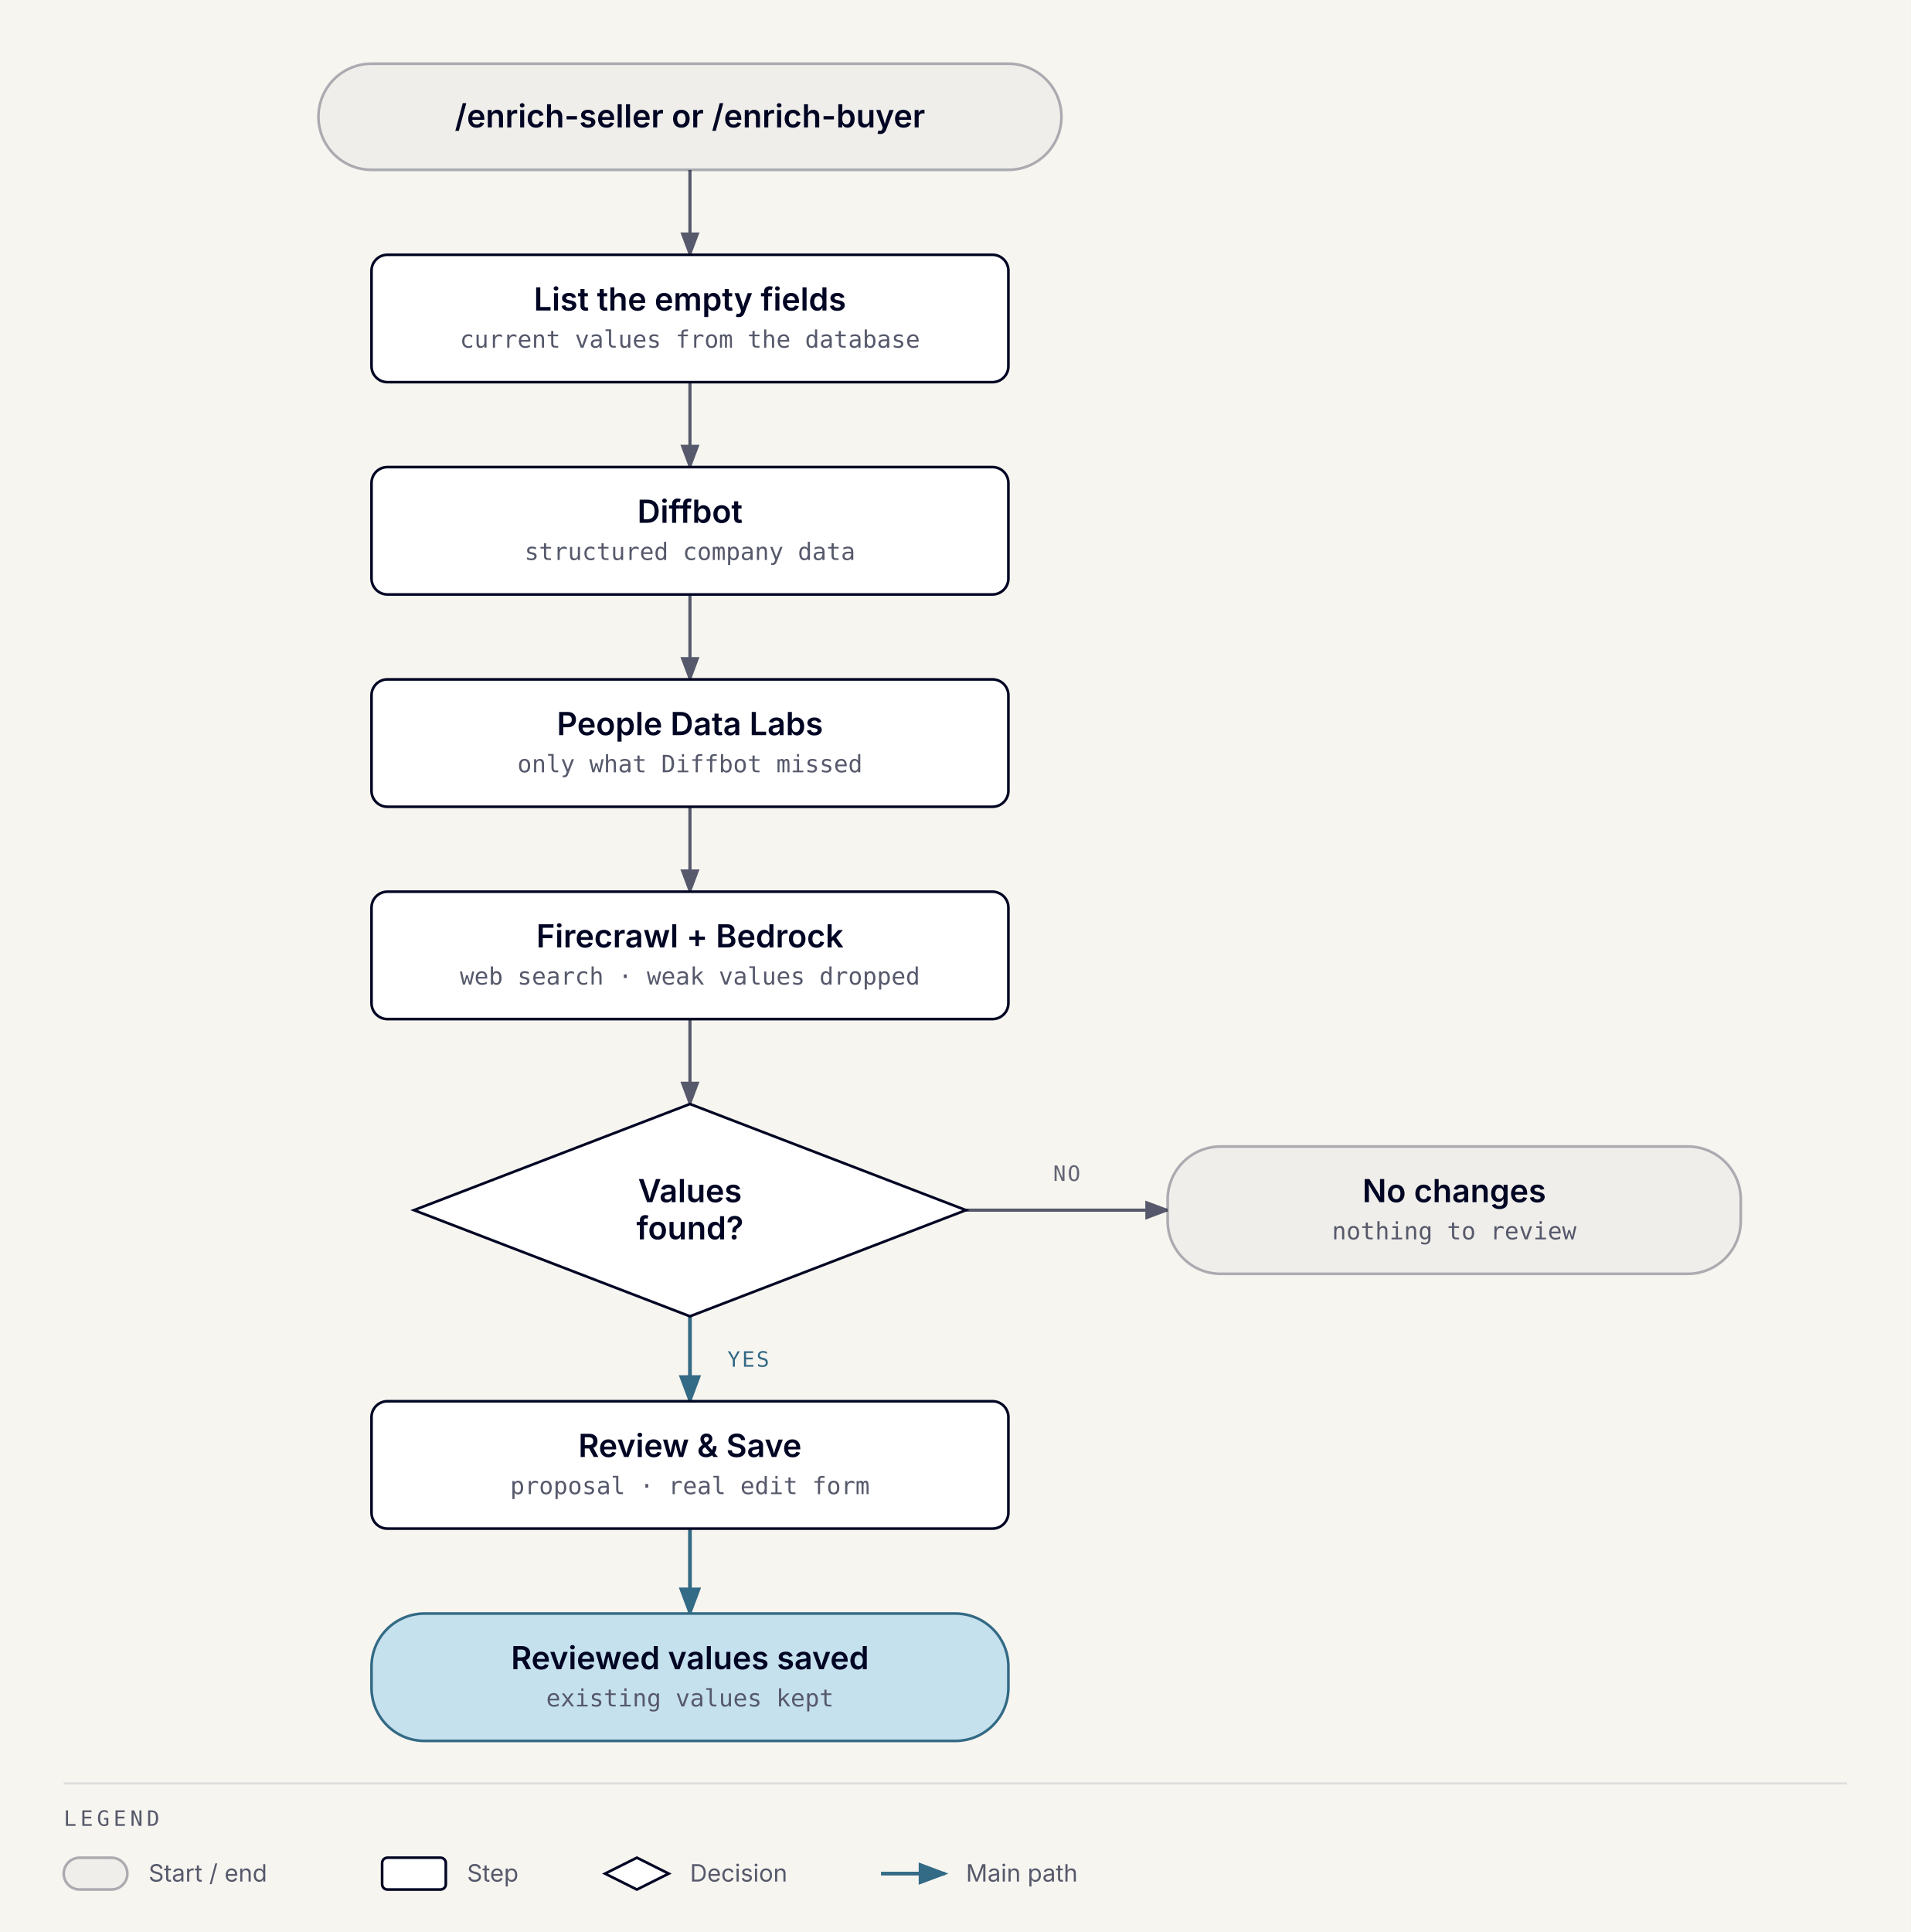
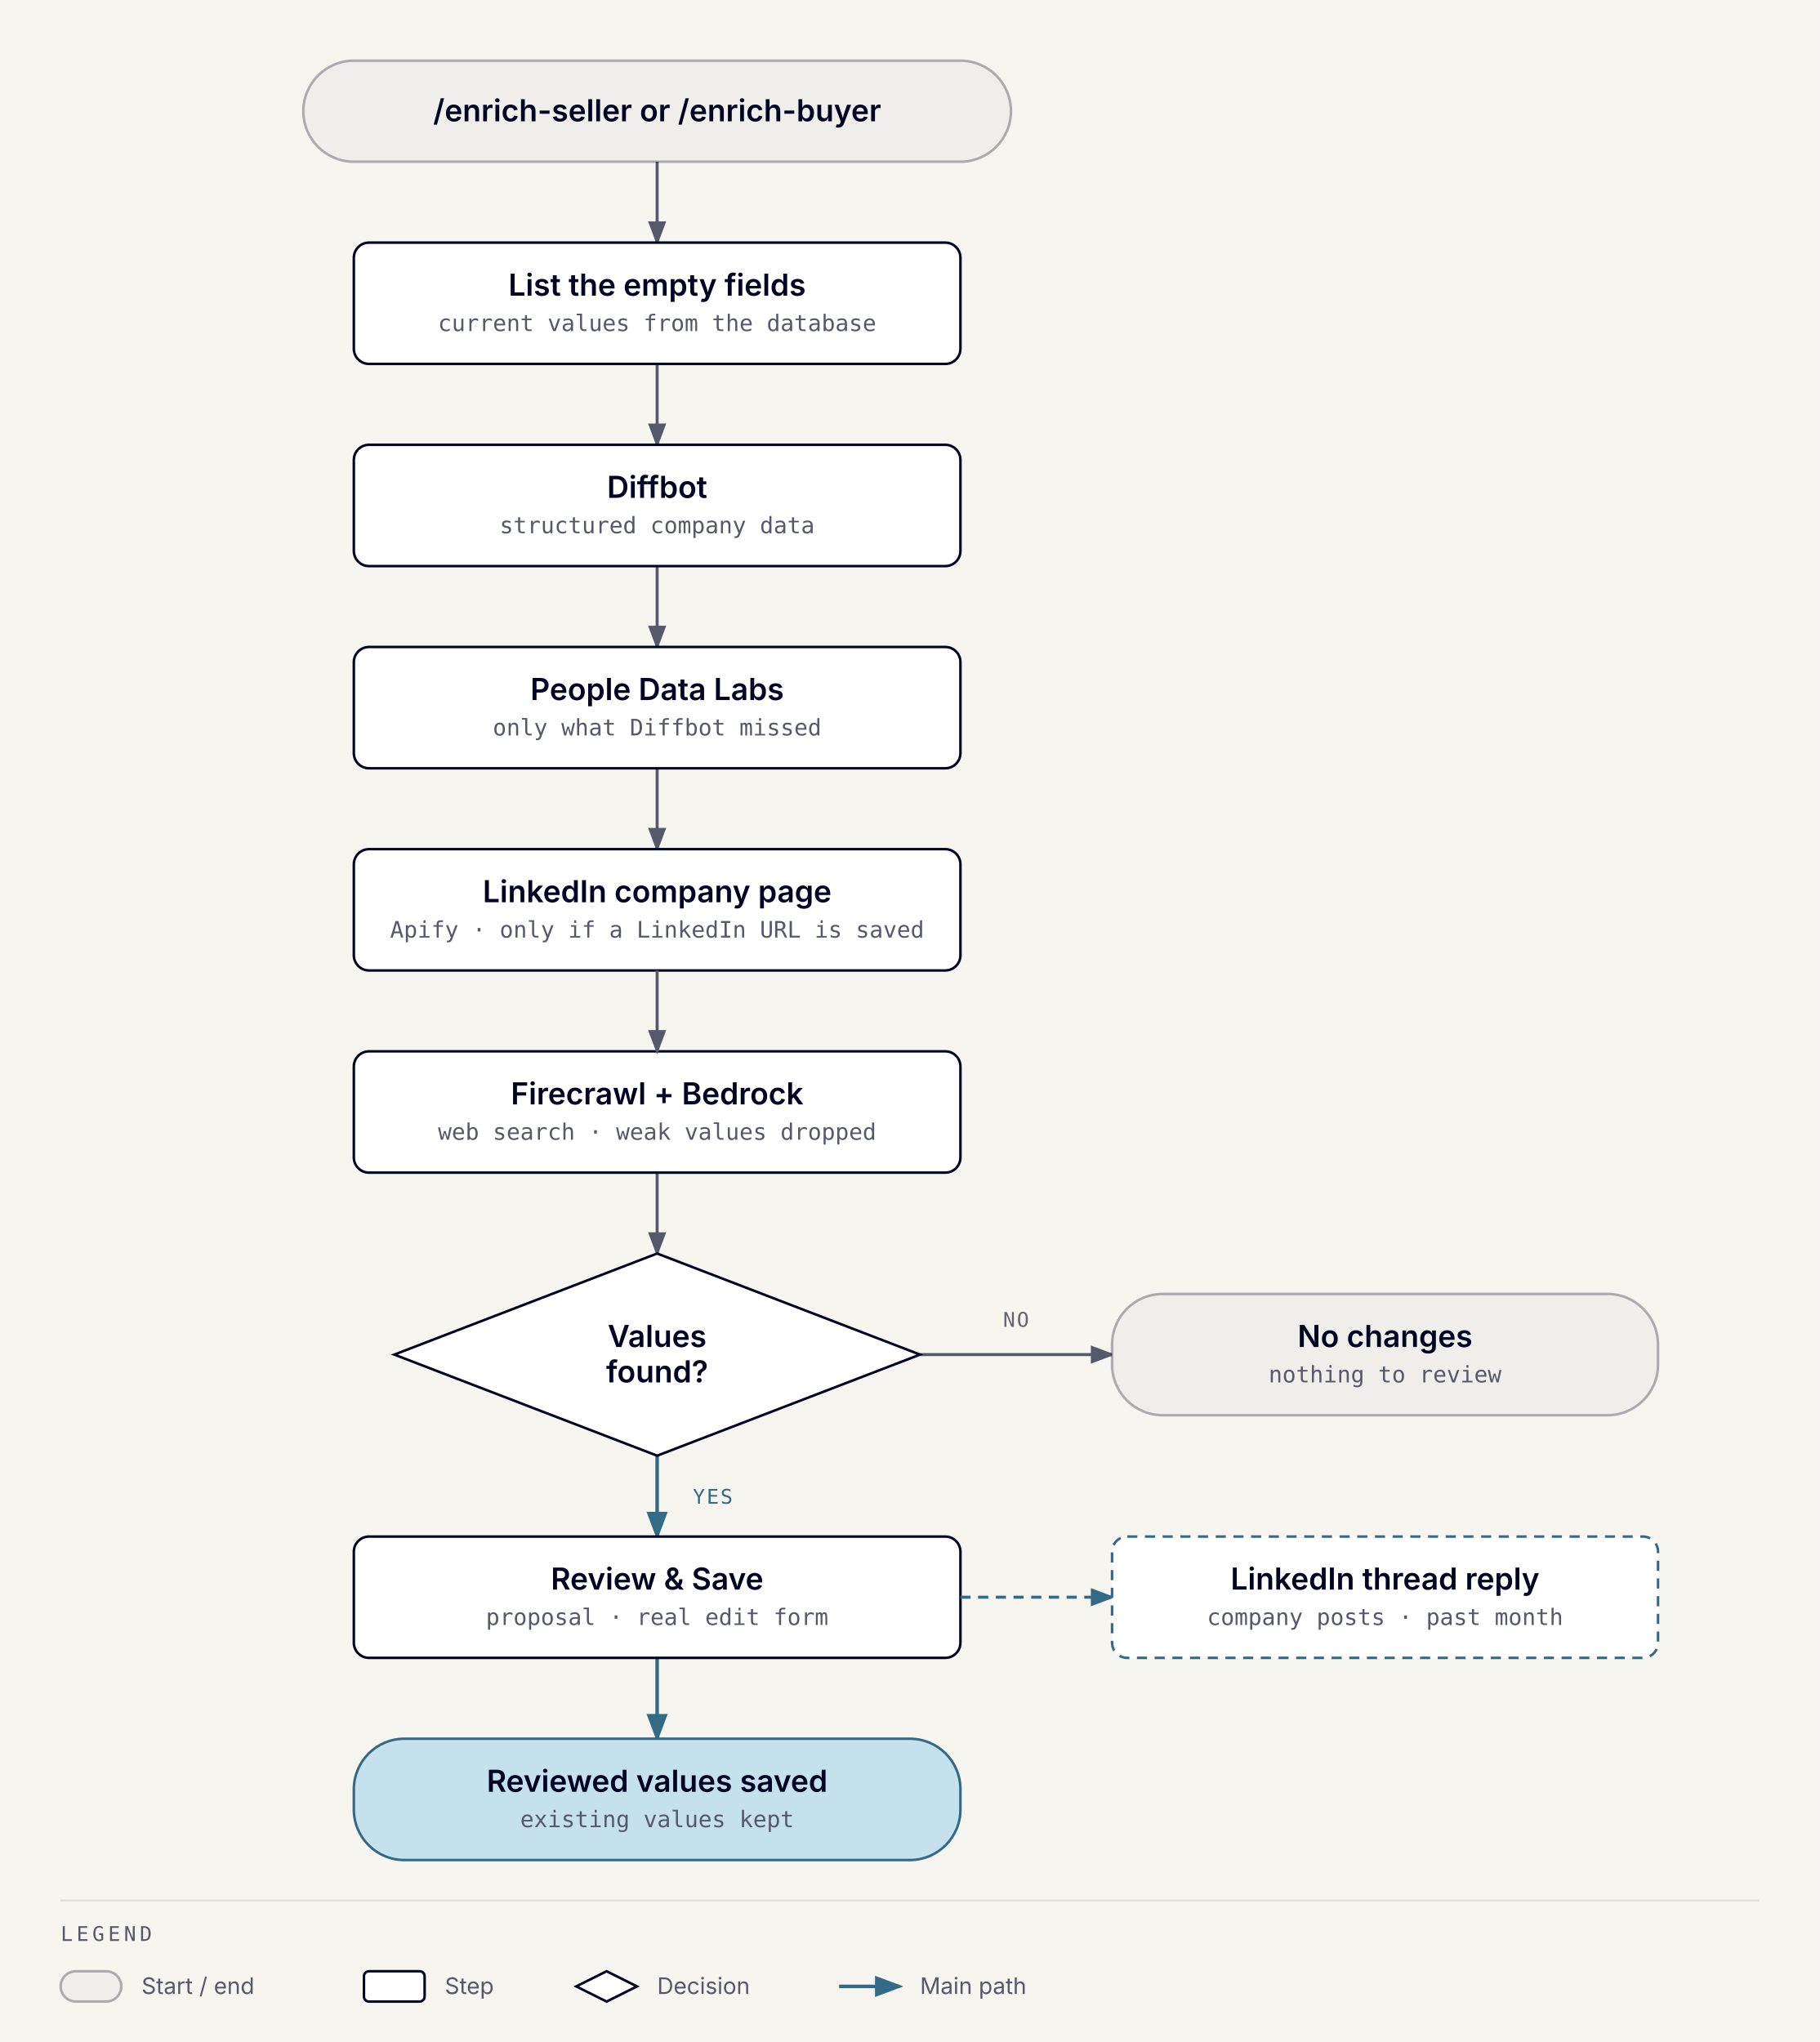
- <svg xmlns="http://www.w3.org/2000/svg" viewBox="0 0 720 728" role="img" aria-labelledby="toolkit-enrichment-waterfall-title toolkit-enrichment-waterfall-desc" id="toolkit-enrichment-waterfall-root">
+ <svg xmlns="http://www.w3.org/2000/svg" viewBox="0 0 720 808" role="img" aria-labelledby="toolkit-enrichment-waterfall-title toolkit-enrichment-waterfall-desc" id="toolkit-enrichment-waterfall-root">
  <defs>
    <style>#toolkit-enrichment-waterfall-root { font-family: 'Inter', system-ui, -apple-system, 'Segoe UI', sans-serif; color: #000523; }
      #toolkit-enrichment-waterfall-root .diagram-container { width: 100%; overflow-x: auto; }
      #toolkit-enrichment-waterfall-root .diagram-container { overflow-x: visible; }</style>
    <marker id="toolkit-enrichment-waterfall-arrow" markerWidth="8" markerHeight="6" refX="7" refY="3" orient="auto">
      <polygon points="0 0, 8 3, 0 6" fill="#56596b" />
    </marker>
    <marker id="toolkit-enrichment-waterfall-arrow-accent" markerWidth="8" markerHeight="6" refX="7" refY="3" orient="auto">
      <polygon points="0 0, 8 3, 0 6" fill="#336a85" />
    </marker>
    <marker id="toolkit-enrichment-waterfall-arrow-link" markerWidth="8" markerHeight="6" refX="7" refY="3" orient="auto">
      <polygon points="0 0, 8 3, 0 6" fill="#336a85" />
    </marker>
  </defs>
  <rect width="100%" height="100%" fill="#f7f5f0" />
  <line x1="260" y1="64" x2="260" y2="96" stroke="#56596b" stroke-width="1.2" marker-end="url(#toolkit-enrichment-waterfall-arrow)" />
  <line x1="260" y1="144" x2="260" y2="176" stroke="#56596b" stroke-width="1.2" marker-end="url(#toolkit-enrichment-waterfall-arrow)" />
  <line x1="260" y1="224" x2="260" y2="256" stroke="#56596b" stroke-width="1.2" marker-end="url(#toolkit-enrichment-waterfall-arrow)" />
  <line x1="260" y1="304" x2="260" y2="336" stroke="#56596b" stroke-width="1.2" marker-end="url(#toolkit-enrichment-waterfall-arrow)" />
-   <line x1="260" y1="384" x2="260" y2="416" stroke="#56596b" stroke-width="1.2" marker-end="url(#toolkit-enrichment-waterfall-arrow)" />
-   <line x1="364" y1="456" x2="440" y2="456" stroke="#56596b" stroke-width="1.2" marker-end="url(#toolkit-enrichment-waterfall-arrow)" />
-   <line x1="260" y1="496" x2="260" y2="528" stroke="#336a85" stroke-width="1.4" marker-end="url(#toolkit-enrichment-waterfall-arrow-accent)" />
+   <line x1="260" y1="464" x2="260" y2="496" stroke="#56596b" stroke-width="1.2" marker-end="url(#toolkit-enrichment-waterfall-arrow)" />
+   <line x1="364" y1="536" x2="440" y2="536" stroke="#56596b" stroke-width="1.2" marker-end="url(#toolkit-enrichment-waterfall-arrow)" />
  <line x1="260" y1="576" x2="260" y2="608" stroke="#336a85" stroke-width="1.4" marker-end="url(#toolkit-enrichment-waterfall-arrow-accent)" />
-   <rect x="390" y="436" width="24" height="12" rx="2" fill="#f7f5f0" />
-   <text x="402" y="445" fill="#636575" font-size="8" font-family="'Geist Mono', ui-monospace, Menlo, monospace" text-anchor="middle" letter-spacing="0.08em">NO</text>
-   <rect x="268" y="506" width="28" height="12" rx="2" fill="#f7f5f0" />
-   <text x="282" y="515" fill="#336a85" font-size="8" font-family="'Geist Mono', ui-monospace, Menlo, monospace" text-anchor="middle" letter-spacing="0.08em">YES</text>
+   <line x1="260" y1="656" x2="260" y2="688" stroke="#336a85" stroke-width="1.4" marker-end="url(#toolkit-enrichment-waterfall-arrow-accent)" />
+   <rect x="390" y="516" width="24" height="12" rx="2" fill="#f7f5f0" />
+   <text x="402" y="525" fill="#636575" font-size="8" font-family="'Geist Mono', ui-monospace, Menlo, monospace" text-anchor="middle" letter-spacing="0.08em">NO</text>
+   <rect x="268" y="586" width="28" height="12" rx="2" fill="#f7f5f0" />
+   <text x="282" y="595" fill="#336a85" font-size="8" font-family="'Geist Mono', ui-monospace, Menlo, monospace" text-anchor="middle" letter-spacing="0.08em">YES</text>
  <rect x="120" y="24" width="280" height="40" rx="20" fill="#f7f5f0" />
  <rect x="120" y="24" width="280" height="40" rx="20" fill="#000523" fill-opacity="0.03" stroke="#000523" stroke-opacity="0.30" stroke-width="1" />
  <text x="260" y="48" fill="#000523" font-size="12" font-weight="600" font-family="'Inter', system-ui, -apple-system, 'Segoe UI', sans-serif" text-anchor="middle">/enrich-seller or /enrich-buyer</text>
  <rect x="140" y="96" width="240" height="48" rx="6" fill="#ffffff" stroke="#000523" stroke-width="1" />
  <text x="260" y="117" fill="#000523" font-size="12" font-weight="600" font-family="'Inter', system-ui, -apple-system, 'Segoe UI', sans-serif" text-anchor="middle">List the empty fields</text>
  <text x="260" y="131" fill="#56596b" font-size="9" font-family="'Geist Mono', ui-monospace, Menlo, monospace" text-anchor="middle">current values from the database</text>
  <rect x="140" y="176" width="240" height="48" rx="6" fill="#ffffff" stroke="#000523" stroke-width="1" />
  <text x="260" y="197" fill="#000523" font-size="12" font-weight="600" font-family="'Inter', system-ui, -apple-system, 'Segoe UI', sans-serif" text-anchor="middle">Diffbot</text>
  <text x="260" y="211" fill="#56596b" font-size="9" font-family="'Geist Mono', ui-monospace, Menlo, monospace" text-anchor="middle">structured company data</text>
  <rect x="140" y="256" width="240" height="48" rx="6" fill="#ffffff" stroke="#000523" stroke-width="1" />
  <text x="260" y="277" fill="#000523" font-size="12" font-weight="600" font-family="'Inter', system-ui, -apple-system, 'Segoe UI', sans-serif" text-anchor="middle">People Data Labs</text>
  <text x="260" y="291" fill="#56596b" font-size="9" font-family="'Geist Mono', ui-monospace, Menlo, monospace" text-anchor="middle">only what Diffbot missed</text>
+   <rect x="140" y="416" width="240" height="48" rx="6" fill="#ffffff" stroke="#000523" stroke-width="1" />
+   <text x="260" y="437" fill="#000523" font-size="12" font-weight="600" font-family="'Inter', system-ui, -apple-system, 'Segoe UI', sans-serif" text-anchor="middle">Firecrawl + Bedrock</text>
+   <text x="260" y="451" fill="#56596b" font-size="9" font-family="'Geist Mono', ui-monospace, Menlo, monospace" text-anchor="middle">web search · weak values dropped</text>
+   <polygon points="260,496 364,536 260,576 156,536" fill="#ffffff" stroke="#000523" stroke-width="1" />
+   <text x="260" y="533" fill="#000523" font-size="12" font-weight="600" font-family="'Inter', system-ui, -apple-system, 'Segoe UI', sans-serif" text-anchor="middle">Values</text>
+   <text x="260" y="547" fill="#000523" font-size="12" font-weight="600" font-family="'Inter', system-ui, -apple-system, 'Segoe UI', sans-serif" text-anchor="middle">found?</text>
+   <rect x="440" y="512" width="216" height="48" rx="20" fill="#f7f5f0" />
+   <rect x="440" y="512" width="216" height="48" rx="20" fill="#000523" fill-opacity="0.03" stroke="#000523" stroke-opacity="0.30" stroke-width="1" />
+   <text x="548" y="533" fill="#000523" font-size="12" font-weight="600" font-family="'Inter', system-ui, -apple-system, 'Segoe UI', sans-serif" text-anchor="middle">No changes</text>
+   <text x="548" y="547" fill="#56596b" font-size="9" font-family="'Geist Mono', ui-monospace, Menlo, monospace" text-anchor="middle">nothing to review</text>
+   <rect x="140" y="608" width="240" height="48" rx="6" fill="#ffffff" stroke="#000523" stroke-width="1" />
+   <text x="260" y="629" fill="#000523" font-size="12" font-weight="600" font-family="'Inter', system-ui, -apple-system, 'Segoe UI', sans-serif" text-anchor="middle">Review &amp; Save</text>
+   <text x="260" y="643" fill="#56596b" font-size="9" font-family="'Geist Mono', ui-monospace, Menlo, monospace" text-anchor="middle">proposal · real edit form</text>
+   <rect x="140" y="688" width="240" height="48" rx="20" fill="#f7f5f0" />
+   <rect x="140" y="688" width="240" height="48" rx="20" fill="#c6e1ee" stroke="#336a85" stroke-width="1" />
+   <text x="260" y="709" fill="#000523" font-size="12" font-weight="600" font-family="'Inter', system-ui, -apple-system, 'Segoe UI', sans-serif" text-anchor="middle">Reviewed values saved</text>
+   <text x="260" y="723" fill="#56596b" font-size="9" font-family="'Geist Mono', ui-monospace, Menlo, monospace" text-anchor="middle">existing values kept</text>
  <rect x="140" y="336" width="240" height="48" rx="6" fill="#ffffff" stroke="#000523" stroke-width="1" />
-   <text x="260" y="357" fill="#000523" font-size="12" font-weight="600" font-family="'Inter', system-ui, -apple-system, 'Segoe UI', sans-serif" text-anchor="middle">Firecrawl + Bedrock</text>
-   <text x="260" y="371" fill="#56596b" font-size="9" font-family="'Geist Mono', ui-monospace, Menlo, monospace" text-anchor="middle">web search · weak values dropped</text>
-   <polygon points="260,416 364,456 260,496 156,456" fill="#ffffff" stroke="#000523" stroke-width="1" />
-   <text x="260" y="453" fill="#000523" font-size="12" font-weight="600" font-family="'Inter', system-ui, -apple-system, 'Segoe UI', sans-serif" text-anchor="middle">Values</text>
-   <text x="260" y="467" fill="#000523" font-size="12" font-weight="600" font-family="'Inter', system-ui, -apple-system, 'Segoe UI', sans-serif" text-anchor="middle">found?</text>
-   <rect x="440" y="432" width="216" height="48" rx="20" fill="#f7f5f0" />
-   <rect x="440" y="432" width="216" height="48" rx="20" fill="#000523" fill-opacity="0.03" stroke="#000523" stroke-opacity="0.30" stroke-width="1" />
-   <text x="548" y="453" fill="#000523" font-size="12" font-weight="600" font-family="'Inter', system-ui, -apple-system, 'Segoe UI', sans-serif" text-anchor="middle">No changes</text>
-   <text x="548" y="467" fill="#56596b" font-size="9" font-family="'Geist Mono', ui-monospace, Menlo, monospace" text-anchor="middle">nothing to review</text>
-   <rect x="140" y="528" width="240" height="48" rx="6" fill="#ffffff" stroke="#000523" stroke-width="1" />
-   <text x="260" y="549" fill="#000523" font-size="12" font-weight="600" font-family="'Inter', system-ui, -apple-system, 'Segoe UI', sans-serif" text-anchor="middle">Review &amp; Save</text>
-   <text x="260" y="563" fill="#56596b" font-size="9" font-family="'Geist Mono', ui-monospace, Menlo, monospace" text-anchor="middle">proposal · real edit form</text>
-   <rect x="140" y="608" width="240" height="48" rx="20" fill="#f7f5f0" />
-   <rect x="140" y="608" width="240" height="48" rx="20" fill="#c6e1ee" stroke="#336a85" stroke-width="1" />
-   <text x="260" y="629" fill="#000523" font-size="12" font-weight="600" font-family="'Inter', system-ui, -apple-system, 'Segoe UI', sans-serif" text-anchor="middle">Reviewed values saved</text>
-   <text x="260" y="643" fill="#56596b" font-size="9" font-family="'Geist Mono', ui-monospace, Menlo, monospace" text-anchor="middle">existing values kept</text>
-   <line x1="24" y1="672" x2="696" y2="672" stroke="#000523" stroke-opacity="0.10" stroke-width="0.8" />
-   <text x="24" y="688" fill="#56596b" font-size="8" font-family="'Geist Mono', ui-monospace, Menlo, monospace" letter-spacing="0.18em">LEGEND</text>
-   <rect x="24" y="700" width="24" height="12" rx="6" fill="#000523" fill-opacity="0.03" stroke="#000523" stroke-opacity="0.30" stroke-width="1" />
-   <text x="56" y="709" fill="#56596b" font-size="9" font-family="'Inter', system-ui, -apple-system, 'Segoe UI', sans-serif">Start / end</text>
-   <rect x="144" y="700" width="24" height="12" rx="2" fill="#ffffff" stroke="#000523" stroke-width="1" />
-   <text x="176" y="709" fill="#56596b" font-size="9" font-family="'Inter', system-ui, -apple-system, 'Segoe UI', sans-serif">Step</text>
-   <polygon points="228,706 240,700 252,706 240,712" fill="#ffffff" stroke="#000523" stroke-width="1" />
-   <text x="260" y="709" fill="#56596b" font-size="9" font-family="'Inter', system-ui, -apple-system, 'Segoe UI', sans-serif">Decision</text>
-   <line x1="332" y1="706" x2="356" y2="706" stroke="#336a85" stroke-width="1.4" marker-end="url(#toolkit-enrichment-waterfall-arrow-accent)" />
-   <text x="364" y="709" fill="#56596b" font-size="9" font-family="'Inter', system-ui, -apple-system, 'Segoe UI', sans-serif">Main path</text>
+   <text x="260" y="357" fill="#000523" font-size="12" font-weight="600" font-family="'Inter', system-ui, -apple-system, 'Segoe UI', sans-serif" text-anchor="middle">LinkedIn company page</text>
+   <text x="260" y="371" fill="#56596b" font-size="9" font-family="'Geist Mono', ui-monospace, Menlo, monospace" text-anchor="middle">Apify · only if a LinkedIn URL is saved</text>
+   <line x1="260" y1="384" x2="260" y2="416" stroke="#56596b" stroke-width="1.2" marker-end="url(#toolkit-enrichment-waterfall-arrow)" />
+   <line x1="380" y1="632" x2="440" y2="632" stroke="#336a85" stroke-width="1.2" stroke-dasharray="4 3" marker-end="url(#toolkit-enrichment-waterfall-arrow-link)" />
+   <rect x="440" y="608" width="216" height="48" rx="6" fill="#ffffff" stroke="#336a85" stroke-width="1" stroke-dasharray="4 3" />
+   <text x="548" y="629" fill="#000523" font-size="12" font-weight="600" font-family="'Inter', system-ui, -apple-system, 'Segoe UI', sans-serif" text-anchor="middle">LinkedIn thread reply</text>
+   <text x="548" y="643" fill="#56596b" font-size="9" font-family="'Geist Mono', ui-monospace, Menlo, monospace" text-anchor="middle">company posts · past month</text>
+   <line x1="24" y1="752" x2="696" y2="752" stroke="#000523" stroke-opacity="0.10" stroke-width="0.8" />
+   <text x="24" y="768" fill="#56596b" font-size="8" font-family="'Geist Mono', ui-monospace, Menlo, monospace" letter-spacing="0.18em">LEGEND</text>
+   <rect x="24" y="780" width="24" height="12" rx="6" fill="#000523" fill-opacity="0.03" stroke="#000523" stroke-opacity="0.30" stroke-width="1" />
+   <text x="56" y="789" fill="#56596b" font-size="9" font-family="'Inter', system-ui, -apple-system, 'Segoe UI', sans-serif">Start / end</text>
+   <rect x="144" y="780" width="24" height="12" rx="2" fill="#ffffff" stroke="#000523" stroke-width="1" />
+   <text x="176" y="789" fill="#56596b" font-size="9" font-family="'Inter', system-ui, -apple-system, 'Segoe UI', sans-serif">Step</text>
+   <polygon points="228,786 240,780 252,786 240,792" fill="#ffffff" stroke="#000523" stroke-width="1" />
+   <text x="260" y="789" fill="#56596b" font-size="9" font-family="'Inter', system-ui, -apple-system, 'Segoe UI', sans-serif">Decision</text>
+   <line x1="332" y1="786" x2="356" y2="786" stroke="#336a85" stroke-width="1.4" marker-end="url(#toolkit-enrichment-waterfall-arrow-accent)" />
+   <text x="364" y="789" fill="#56596b" font-size="9" font-family="'Inter', system-ui, -apple-system, 'Segoe UI', sans-serif">Main path</text>
</svg>
